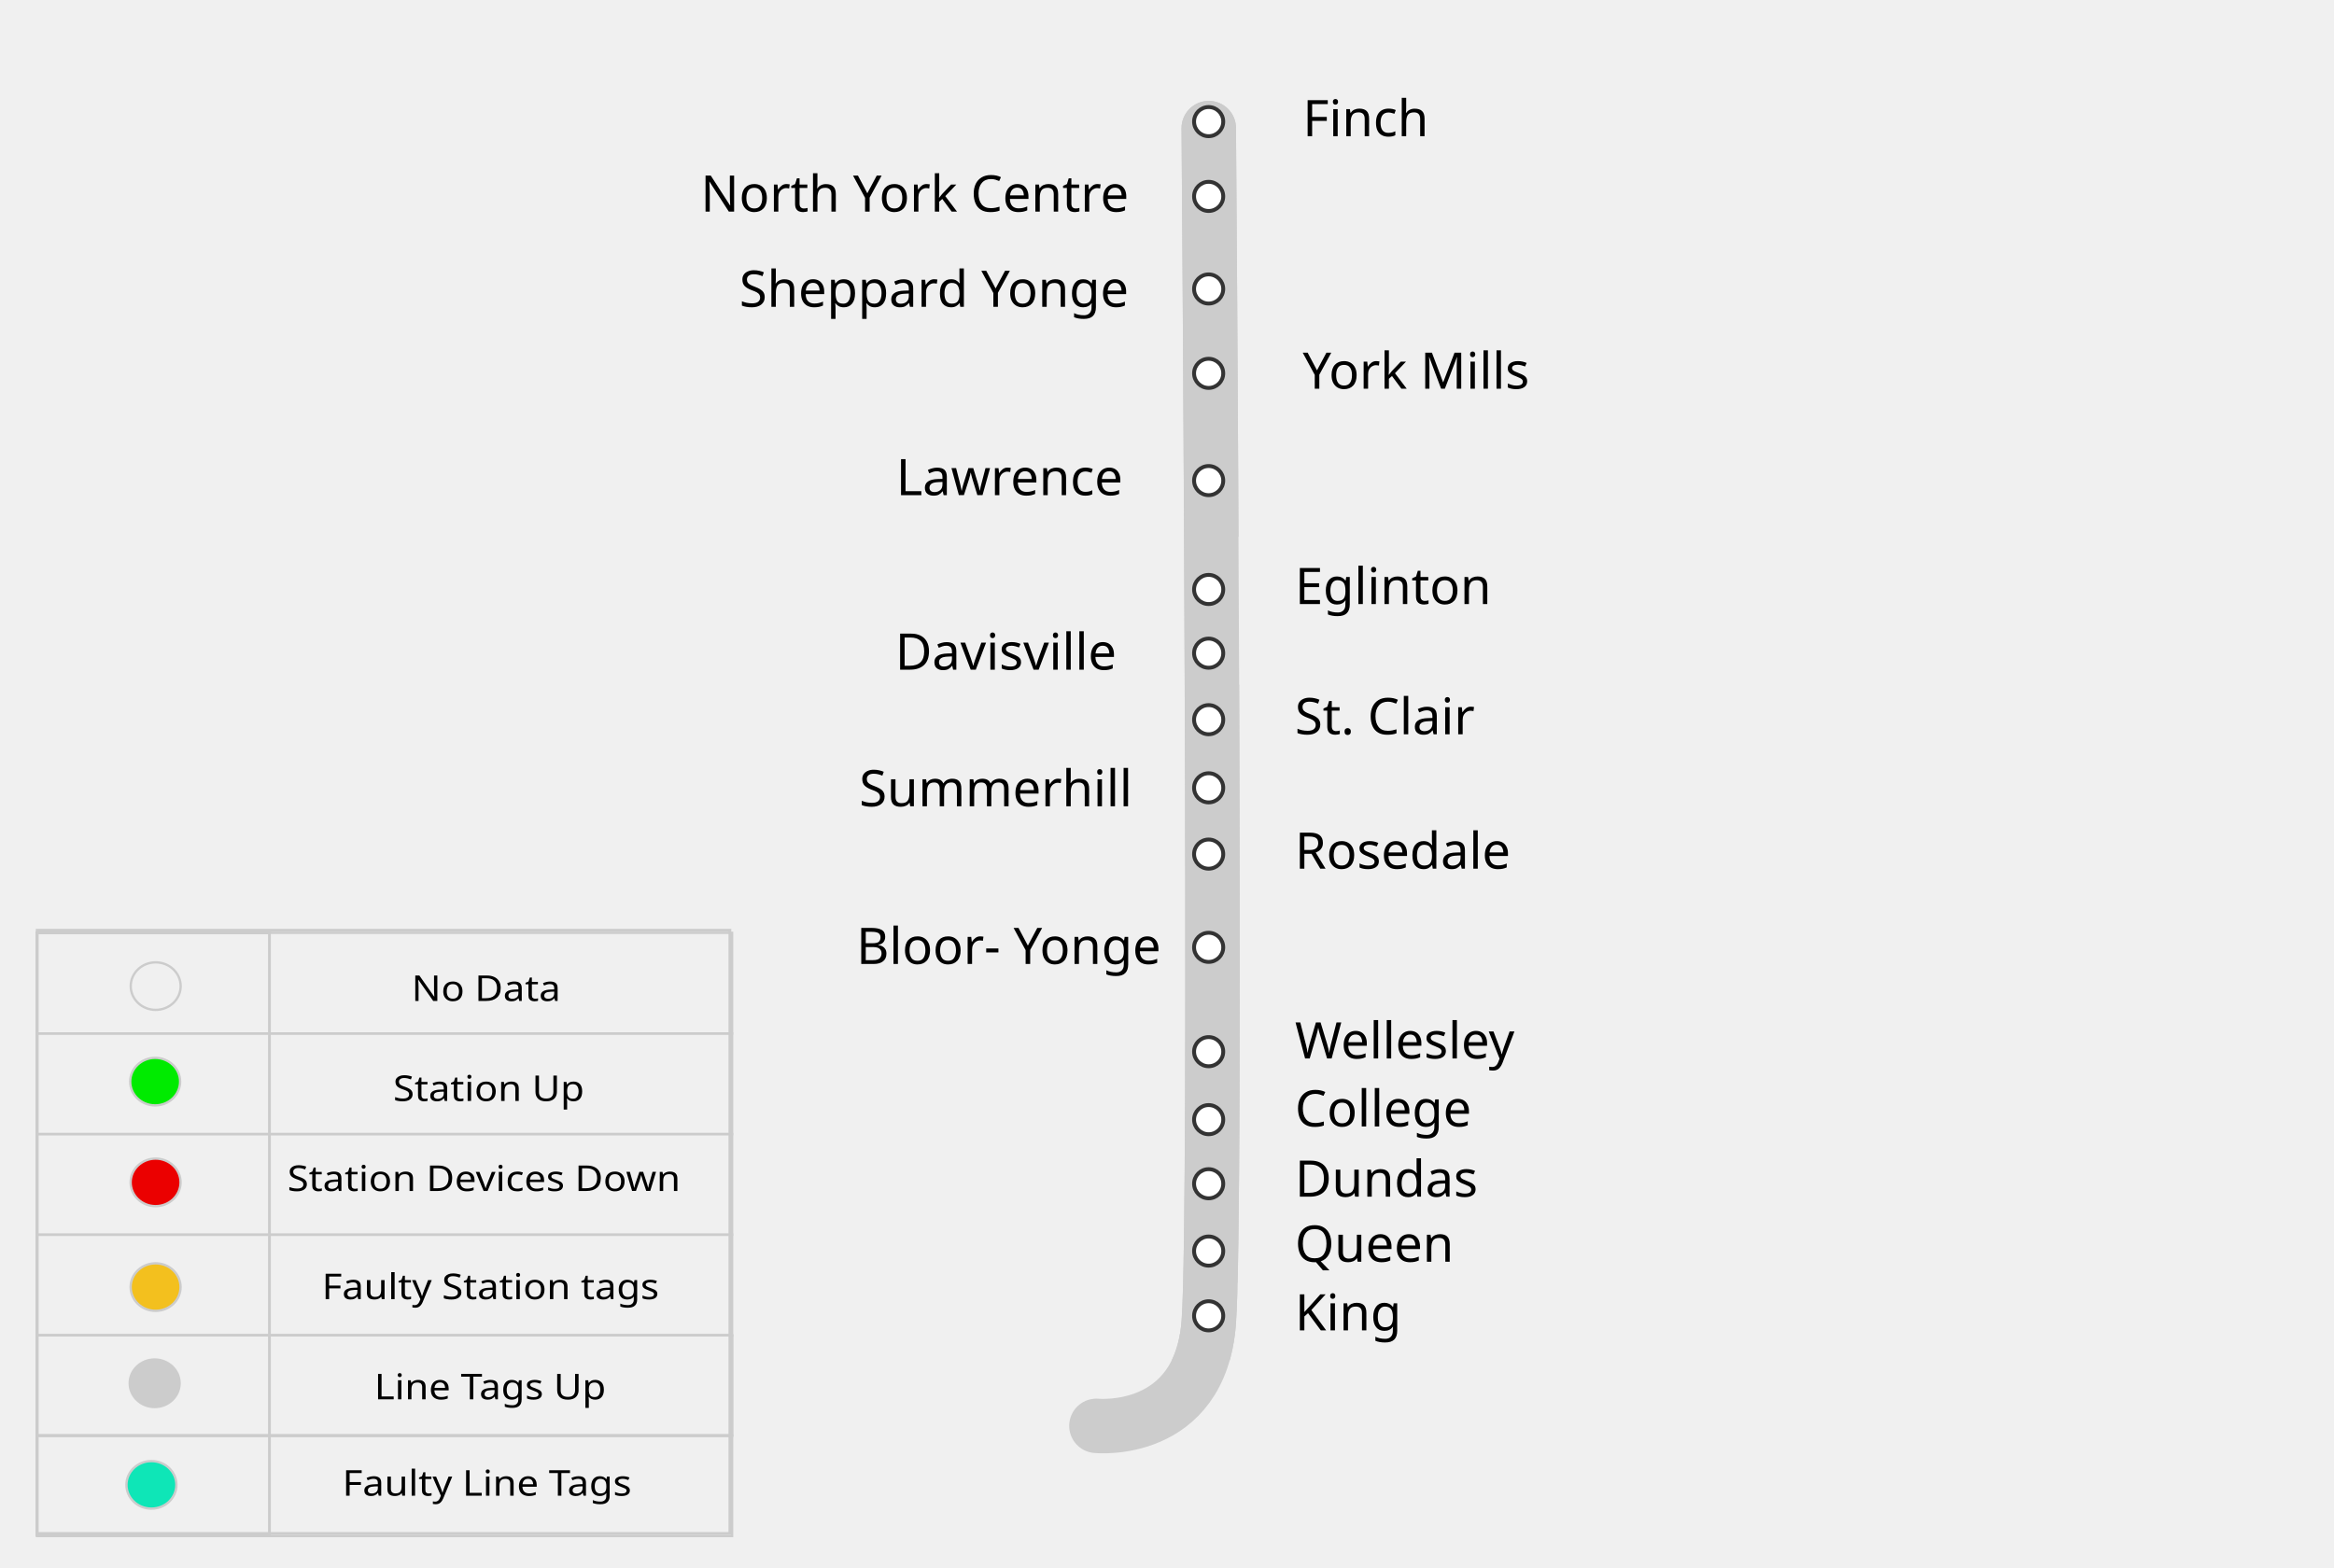
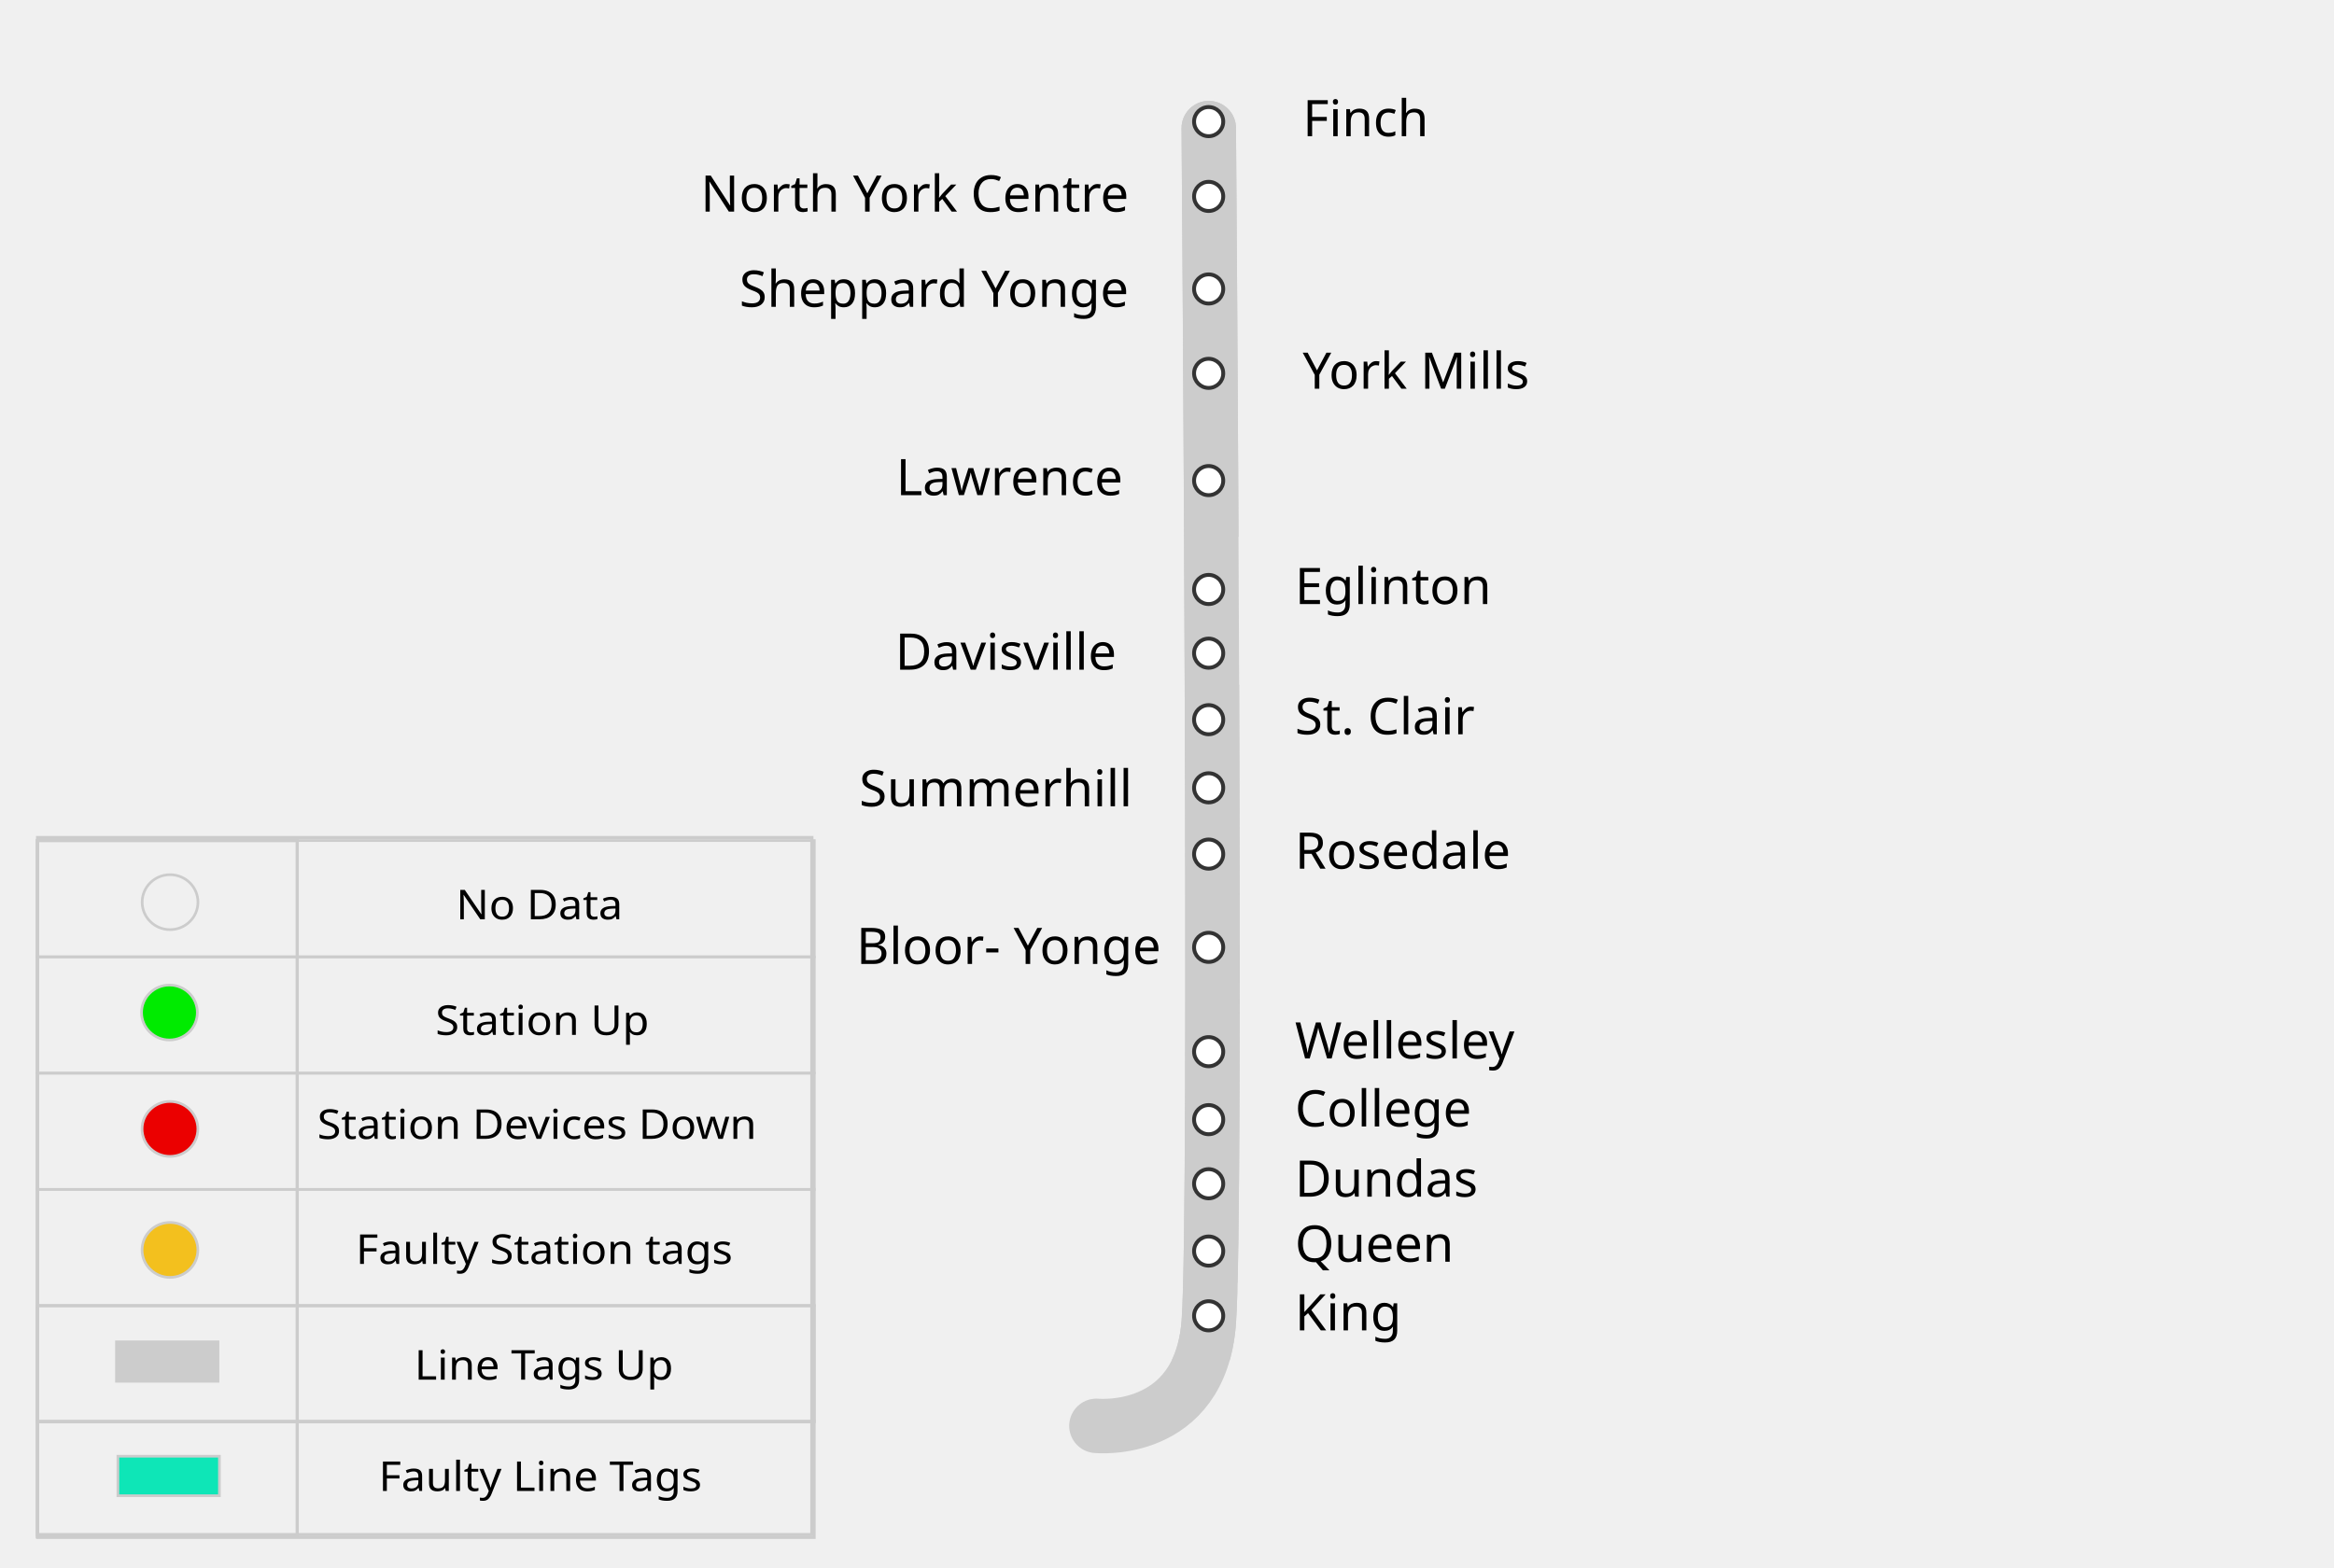
<svg xmlns="http://www.w3.org/2000/svg" version="1.1" id="Layer_1" x="0px" y="0px" width="600px" height="403px" viewBox="0 0 600 403" enable-background="new 0 0 600 403" xml:space="preserve">
  <defs id="defs71">
    <clipPath clipPathUnits="userSpaceOnUse" id="clipPath395">
      <rect style="fill:#ffd42a" id="rect397" width="21.83" height="21.505" x="297.634" y="329.496" />
    </clipPath>
    <clipPath clipPathUnits="userSpaceOnUse" id="clipPath403">
      <rect style="fill:#ffd42a" id="rect405" width="16.954" height="16.827" x="297.634" y="312.669" />
    </clipPath>
    <clipPath clipPathUnits="userSpaceOnUse" id="clipPath411">
      <rect style="fill:#ffd42a" id="rect413" width="21.458" height="17.023" x="297.634" y="295.647" />
    </clipPath>
    <clipPath clipPathUnits="userSpaceOnUse" id="clipPath765">
      <rect style="fill:#ffd42a" id="rect767" width="21.354" height="19.985" x="296.718" y="329.88" />
    </clipPath>
    <clipPath clipPathUnits="userSpaceOnUse" id="clipPath773">
      <rect style="fill:#ffd42a" id="rect775" width="21.996" height="17.348" x="296.718" y="312.532" />
    </clipPath>
    <clipPath clipPathUnits="userSpaceOnUse" id="clipPath781">
      <rect style="fill:#ffd42a" id="rect783" width="22.202" height="17.059" x="296.718" y="295.473" />
    </clipPath>
    <clipPath clipPathUnits="userSpaceOnUse" id="clipPath789">
      <rect style="fill:#ffd42a" id="rect791" width="20.188" height="16.893" x="296.718" y="278.58" />
    </clipPath>
    <clipPath clipPathUnits="userSpaceOnUse" id="clipPath801">
      <rect style="fill:#ffd42a" id="rect803" width="23.307" height="23.168" x="296.718" y="255.412" />
    </clipPath>
    <clipPath clipPathUnits="userSpaceOnUse" id="clipPath835">
      <rect style="fill:#ffd42a" id="rect837" width="23.307" height="16.893" x="296.718" y="278.58" />
    </clipPath>
    <clipPath clipPathUnits="userSpaceOnUse" id="clipPath845">
      <rect style="fill:#ffd42a" id="rect847" width="22.672" height="25.099" x="296.718" y="230.314" />
    </clipPath>
    <clipPath clipPathUnits="userSpaceOnUse" id="clipPath855">
      <rect style="fill:#ffd42a" id="rect857" width="22.1" height="20.121" x="296.718" y="210.193" />
    </clipPath>
    <clipPath clipPathUnits="userSpaceOnUse" id="clipPath865">
      <rect style="fill:#ffd42a" id="rect867" width="22.216" height="16.877" x="296.718" y="193.316" />
    </clipPath>
    <clipPath clipPathUnits="userSpaceOnUse" id="clipPath873">
      <rect style="fill:#ffd42a" id="rect875" width="22.292" height="17.243" x="296.718" y="176.073" />
    </clipPath>
    <clipPath clipPathUnits="userSpaceOnUse" id="clipPath881">
      <rect style="fill:#ffd42a" id="rect883" width="21.453" height="16.499" x="296.718" y="159.574" />
    </clipPath>
    <clipPath clipPathUnits="userSpaceOnUse" id="clipPath891">
      <rect style="fill:#ffd42a" id="rect893" width="21.132" height="21.562" x="296.718" y="138.012" />
    </clipPath>
    <clipPath clipPathUnits="userSpaceOnUse" id="clipPath899">
      <rect style="fill:#ffd42a" id="rect901" width="22.329" height="28.426" x="296.718" y="109.586" />
    </clipPath>
    <clipPath clipPathUnits="userSpaceOnUse" id="clipPath907">
      <rect style="fill:#ffd42a" id="rect909" width="22.355" height="25.33" x="296.718" y="84.256" />
    </clipPath>
    <clipPath clipPathUnits="userSpaceOnUse" id="clipPath915">
      <rect style="fill:#ffd42a" id="rect917" width="22.395" height="22.567" x="296.718" y="61.689" />
    </clipPath>
    <clipPath clipPathUnits="userSpaceOnUse" id="clipPath923">
      <rect style="fill:#ffd42a" id="rect925" width="21.526" height="20.41" x="296.718" y="41.279" />
    </clipPath>
    <clipPath clipPathUnits="userSpaceOnUse" id="clipPath931">
      <rect style="fill:#ffd42a" id="rect933" width="22.599" height="15.913" x="296.718" y="25.366" />
    </clipPath>
  </defs>
  <path fill="none" stroke="#cccccc" stroke-width="14" stroke-linecap="round" stroke-miterlimit="10" d="m 281.857,366.648 c 0,0 26.665,2.68 28.88,-26.633 2.162,-28.634 0,-307.074 0,-307.074" id="path2" style="display:inline" />
  <text id="king_txt" transform="matrix(1 0 0 1 332.8887 342.0967)" font-family="'MyriadPro-Regular'" font-size="12.985">King</text>
  <text id="queen_txt" transform="matrix(1 0 0 1 332.8887 324.4512)" font-family="'MyriadPro-Regular'" font-size="12.985">Queen</text>
  <text id="dundas_txt" transform="matrix(1 0 0 1 332.8887 307.7178)" font-family="'MyriadPro-Regular'" font-size="12.985">Dundas</text>
  <text id="collage_txt" transform="matrix(1 0 0 1 332.8887 289.6592)" font-family="'MyriadPro-Regular'" font-size="12.985">College</text>
  <text id="wellesley_txt" transform="matrix(1 0 0 1 332.8887 272.1797)" font-family="'MyriadPro-Regular'" font-size="12.985">Wellesley</text>
  <text id="rosedale_txt" transform="matrix(1 0 0 1 332.8887 223.377)" font-family="'MyriadPro-Regular'" font-size="12.985">Rosedale</text>
  <text id="st_clair_txt" transform="matrix(1 0 0 1 332.8887 188.8115)" font-family="'MyriadPro-Regular'" font-size="12.985">St. Clair</text>
  <text id="eglinton_txt" transform="matrix(1 0 0 1 332.8887 155.3262)" font-family="'MyriadPro-Regular'" font-size="12.985">Eglinton</text>
  <text id="york_mills_txt" transform="matrix(1 0 0 1 334.8887 99.9502)" font-family="'MyriadPro-Regular'" font-size="12.985">York Mills</text>
  <text id="finch_txt" transform="matrix(1 0 0 1 334.8896 35.0234)" font-family="'MyriadPro-Regular'" font-size="12.985">Finch</text>
  <text id="north_york_centre_txt" transform="matrix(1 0 0 1 180.1104 54.417)" font-family="'MyriadPro-Regular'" font-size="12.985">North York Centre</text>
  <text id="sheppard_yonge_txt" transform="matrix(1 0 0 1 190.0654 78.8936)" font-family="'MyriadPro-Regular'" font-size="12.985">Sheppard Yonge</text>
  <text id="lawrence_txt" transform="matrix(1 0 0 1 230.3623 127.332)" font-family="'MyriadPro-Regular'" font-size="12.985">Lawrence</text>
  <text id="davisville_txt" transform="matrix(1 0 0 1 230.1289 172.2002)" font-family="'MyriadPro-Regular'" font-size="12.985">Davisville</text>
  <text id="summerhill_txt" transform="matrix(1 0 0 1 220.8838 207.334)" font-family="'MyriadPro-Regular'" font-size="12.985">Summerhill</text>
  <text id="bloor_yonge_txt" transform="translate(220.1377,247.873)" font-family="MyriadPro-Regular" font-size="12.985px" style="display:inline">Bloor- Yonge</text>
  <g id="layer2" style="display:inline">
    <path fill="none" stroke="#cccccc" stroke-width="14" stroke-linecap="round" stroke-miterlimit="10" d="m 281.857,366.648 c 0,0 26.665,2.68 28.88,-26.633 2.162,-28.634 0,-307.074 0,-307.074" id="KNG" style="display:inline" clip-path="url(#clipPath765)" />
    <path fill="none" stroke="#cccccc" stroke-width="14" stroke-linecap="round" stroke-miterlimit="10" d="m 281.857,366.648 c 0,0 26.665,2.68 28.88,-26.633 2.162,-28.634 0,-307.074 0,-307.074" id="QUN" style="display:inline" clip-path="url(#clipPath773)" />
    <path fill="none" stroke="#cccccc" stroke-width="14" stroke-linecap="round" stroke-miterlimit="10" d="m 281.857,366.648 c 0,0 26.665,2.68 28.88,-26.633 2.162,-28.634 0,-307.074 0,-307.074" id="DUN" style="display:inline" clip-path="url(#clipPath781)" />
    <path fill="none" stroke="#cccccc" stroke-width="14" stroke-linecap="round" stroke-miterlimit="10" d="m 281.857,366.648 c 0,0 26.665,2.68 28.88,-26.633 2.162,-28.634 0,-307.074 0,-307.074" id="WEL" style="display:inline" clip-path="url(#clipPath801)" />
    <path fill="none" stroke="#cccccc" stroke-width="14" stroke-linecap="round" stroke-miterlimit="10" d="m 281.857,366.648 c 0,0 26.665,2.68 28.88,-26.633 2.162,-28.634 0,-307.074 0,-307.074" id="COL" style="display:inline" clip-path="url(#clipPath835)" />
    <path fill="none" stroke="#cccccc" stroke-width="14" stroke-linecap="round" stroke-miterlimit="10" d="m 281.857,366.648 c 0,0 26.665,2.68 28.88,-26.633 2.162,-28.634 0,-307.074 0,-307.074" id="BLY" style="display:inline" clip-path="url(#clipPath845)" />
    <path fill="none" stroke="#cccccc" stroke-width="14" stroke-linecap="round" stroke-miterlimit="10" d="m 281.857,366.648 c 0,0 26.665,2.68 28.88,-26.633 2.162,-28.634 0,-307.074 0,-307.074" id="RSD" style="display:inline" clip-path="url(#clipPath855)" />
    <path fill="none" stroke="#cccccc" stroke-width="14" stroke-linecap="round" stroke-miterlimit="10" d="m 281.857,366.648 c 0,0 26.665,2.68 28.88,-26.633 2.162,-28.634 0,-307.074 0,-307.074" id="SMH" style="display:inline" clip-path="url(#clipPath865)" />
    <path fill="none" stroke="#cccccc" stroke-width="14" stroke-linecap="round" stroke-miterlimit="10" d="m 281.857,366.648 c 0,0 26.665,2.68 28.88,-26.633 2.162,-28.634 0,-307.074 0,-307.074" id="STC" style="display:inline" clip-path="url(#clipPath873)" />
    <path fill="none" stroke="#cccccc" stroke-width="14" stroke-linecap="round" stroke-miterlimit="10" d="m 281.857,366.648 c 0,0 26.665,2.68 28.88,-26.633 2.162,-28.634 0,-307.074 0,-307.074" id="DAV" style="display:inline" clip-path="url(#clipPath881)" />
    <path fill="none" stroke="#cccccc" stroke-width="14" stroke-linecap="round" stroke-miterlimit="10" d="m 281.857,366.648 c 0,0 26.665,2.68 28.88,-26.633 2.162,-28.634 0,-307.074 0,-307.074" id="EGN" style="display:inline" clip-path="url(#clipPath891)" />
    <path fill="none" stroke="#cccccc" stroke-width="14" stroke-linecap="round" stroke-miterlimit="10" d="m 281.857,366.648 c 0,0 26.665,2.68 28.88,-26.633 2.162,-28.634 0,-307.074 0,-307.074" id="LAW" style="display:inline" clip-path="url(#clipPath899)" />
    <path fill="none" stroke="#cccccc" stroke-width="14" stroke-linecap="round" stroke-miterlimit="10" d="m 281.857,366.648 c 0,0 26.665,2.68 28.88,-26.633 2.162,-28.634 0,-307.074 0,-307.074" id="YRM" style="display:inline" clip-path="url(#clipPath907)" />
    <path fill="none" stroke="#cccccc" stroke-width="14" stroke-linecap="round" stroke-miterlimit="10" d="m 281.857,366.648 c 0,0 26.665,2.68 28.88,-26.633 2.162,-28.634 0,-307.074 0,-307.074" id="SHY" style="display:inline" clip-path="url(#clipPath915)" />
    <path fill="none" stroke="#cccccc" stroke-width="14" stroke-linecap="round" stroke-miterlimit="10" d="m 281.857,366.648 c 0,0 26.665,2.68 28.88,-26.633 2.162,-28.634 0,-307.074 0,-307.074" id="NYC" style="display:inline" clip-path="url(#clipPath923)" />
    <path fill="none" stroke="#cccccc" stroke-width="14" stroke-linecap="round" stroke-miterlimit="10" d="m 281.857,366.648 c 0,0 26.665,2.68 28.88,-26.633 2.162,-28.634 0,-307.074 0,-307.074" id="FNC" style="display:inline" clip-path="url(#clipPath931)" />
-     <rect style="fill:none;stroke:#cccccc;stroke-width:0.72" id="rect1118" width="178.07" height="155.117" x="9.562" y="239.2" />
-     <rect style="fill:none;stroke:#cccccc;stroke-width:0.718" id="rect1653" width="59.768" height="154.839" x="9.501" y="239.869" />
-     <rect style="fill:none;stroke:#cccccc;stroke-width:0.6" id="rect1655" width="178.696" height="25.876" x="9.501" y="239.869" />
-     <rect style="fill:none;stroke:#cccccc;stroke-width:0.6" id="rect1737" width="178.696" height="25.876" x="9.501" y="291.62" />
-     <rect style="fill:none;stroke:#cccccc;stroke-width:0.6" id="rect1741" width="178.696" height="25.876" x="9.501" y="265.745" />
-     <rect style="fill:none;stroke:#cccccc;stroke-width:0.6" id="rect1743" width="178.696" height="25.876" x="9.502" y="343.371" />
-     <rect style="fill:none;stroke:#cccccc;stroke-width:0.598" id="rect1745" width="178.698" height="25.726" x="9.5" y="343.371" />
-     <ellipse style="fill:none;fill-opacity:0;stroke:#cccccc;stroke-width:0.6" id="path1817" cx="40.024" cy="253.573" rx="6.417" ry="6.113" />
-     <ellipse style="fill:#00eb00;fill-opacity:1;stroke:#cccccc;stroke-width:0.6" id="path1817-3" cx="39.886" cy="278.13" rx="6.417" ry="6.113" />
-     <ellipse style="fill:#eb0000;fill-opacity:1;stroke:#cccccc;stroke-width:0.6" id="path1817-6" cx="40.001" cy="304.039" rx="6.417" ry="6.113" />
-     <ellipse style="fill:#f3c01e;fill-opacity:1;stroke:#cccccc;stroke-width:0.6" id="path1817-7" cx="40.001" cy="330.962" rx="6.417" ry="6.113" />
-     <ellipse style="fill:#cccccc;fill-opacity:1;stroke:#cccccc;stroke-width:0.6" id="path1817-5" cx="39.758" cy="355.698" rx="6.417" ry="6.113" />
-     <rect style="fill:none;stroke:#cccccc;stroke-width:0.6" id="rect1743-3" width="178.696" height="25.876" x="9.502" y="369.097" />
-     <ellipse style="fill:#0ee6b7;fill-opacity:1;stroke:#cccccc;stroke-width:0.6" id="path1817-2" cx="38.925" cy="381.82" rx="6.417" ry="6.113" />
-     <rect style="fill:none;stroke:#cccccc;stroke-width:0.6" id="rect7959" width="178.696" height="25.876" x="9.502" y="317.495" />
-     <text class="mainSubwayview" id="dupont_txt-8-04" font-family="MyriadPro-Regular" font-size="78" style="font-size:9.565px;display:inline;fill:#000000;stroke-width:0.137" x="79.225" y="348.934" transform="scale(1.04449,0.9574049)">Faulty Station tags</text>
-     <text class="mainSubwayview" id="dupont_txt-8-4" font-family="MyriadPro-Regular" font-size="78" style="font-size:9.565px;display:inline;fill:#000000;stroke-width:0.137" x="92.129" y="375.834" transform="scale(1.04449,0.9574049)">Line Tags Up</text>
-     <text class="mainSubwayview" id="dupont_txt-8-44" font-family="MyriadPro-Regular" font-size="78" style="font-size:9.565px;display:inline;fill:#000000;stroke-width:0.137" x="84.266" y="401.709" transform="scale(1.04449,0.9574049)">Faulty Line Tags</text>
-     <text class="mainSubwayview" id="text8094-7" font-family="MyriadPro-Regular" font-size="78" style="font-size:9.565px;display:inline;fill:#000000;stroke-width:0.137" x="70.729" y="319.876" transform="scale(1.04449,0.9574049)">Station Devices Down</text>
-     <text class="mainSubwayview" id="text8096-6" font-family="MyriadPro-Regular" font-size="78" style="font-size:9.565px;display:inline;fill:#000000;stroke-width:0.137" x="101.293" y="268.836" transform="scale(1.04449,0.9574049)">No Data</text>
-     <text class="mainSubwayview" id="text8098-3" font-family="MyriadPro-Regular" font-size="78" style="font-size:9.565px;display:inline;fill:#000000;stroke-width:0.137" x="96.758" y="295.706" transform="scale(1.04449,0.9574049)">Station Up</text>
+     <rect style="fill:none;stroke:#cccccc;stroke-width:0.818" id="rect1118" width="199.033" height="179.241" x="9.668" y="215.376" />
+     <rect style="fill:none;stroke:#cccccc;stroke-width:0.817" id="rect1653" width="66.804" height="178.921" x="9.6" y="216.149" />
+     <rect style="fill:none;stroke:#cccccc;stroke-width:0.682" id="rect1655" width="199.733" height="29.9" x="9.6" y="216.149" />
+     <rect style="fill:none;stroke:#cccccc;stroke-width:0.682" id="rect1737" width="199.733" height="29.9" x="9.6" y="275.949" />
+     <rect style="fill:none;stroke:#cccccc;stroke-width:0.682" id="rect1741" width="199.733" height="29.9" x="9.6" y="246.049" />
+     <rect style="fill:none;stroke:#cccccc;stroke-width:0.682" id="rect1743" width="199.733" height="29.9" x="9.601" y="335.748" />
+     <rect style="fill:none;stroke:#cccccc;stroke-width:0.68" id="rect1745" width="199.735" height="29.727" x="9.599" y="335.748" />
+     <ellipse style="fill:none;fill-opacity:0;stroke:#cccccc;stroke-width:0.682" id="path1817" cx="43.716" cy="231.984" rx="7.173" ry="7.064" />
+     <ellipse style="fill:#00eb00;fill-opacity:1;stroke:#cccccc;stroke-width:0.682" id="path1817-3" cx="43.562" cy="260.361" rx="7.173" ry="7.064" />
+     <ellipse style="fill:#eb0000;fill-opacity:1;stroke:#cccccc;stroke-width:0.682" id="path1817-6" cx="43.691" cy="290.299" rx="7.173" ry="7.064" />
+     <ellipse style="fill:#f3c01e;fill-opacity:1;stroke:#cccccc;stroke-width:0.682" id="path1817-7" cx="43.691" cy="321.409" rx="7.173" ry="7.064" />
+     <rect style="fill:none;stroke:#cccccc;stroke-width:0.682" id="rect1743-3" width="199.733" height="29.9" x="9.601" y="365.475" />
+     <rect style="fill:none;stroke:#cccccc;stroke-width:0.682" id="rect7959" width="199.733" height="29.9" x="9.601" y="305.848" />
+     <text class="mainSubwayview" id="dupont_txt-8-04" font-family="MyriadPro-Regular" font-size="78" style="font-size:10.87px;display:inline;fill:#000000;stroke-width:0.155" x="89.044" y="333.861" transform="scale(1.027263,0.9734603)">Faulty Station tags</text>
+     <text class="mainSubwayview" id="dupont_txt-8-4" font-family="MyriadPro-Regular" font-size="78" style="font-size:10.87px;display:inline;fill:#000000;stroke-width:0.155" x="103.709" y="364.432" transform="scale(1.027263,0.9734603)">Line Tags Up</text>
+     <text class="mainSubwayview" id="dupont_txt-8-44" font-family="MyriadPro-Regular" font-size="78" style="font-size:10.87px;display:inline;fill:#000000;stroke-width:0.155" x="94.773" y="393.838" transform="scale(1.027263,0.9734603)">Faulty Line Tags</text>
+     <text class="mainSubwayview" id="text8094-7" font-family="MyriadPro-Regular" font-size="78" style="font-size:10.87px;display:inline;fill:#000000;stroke-width:0.155" x="79.389" y="300.838" transform="scale(1.027263,0.9734603)">Station Devices Down</text>
+     <text class="mainSubwayview" id="text8096-6" font-family="MyriadPro-Regular" font-size="78" style="font-size:10.87px;display:inline;fill:#000000;stroke-width:0.155" x="114.123" y="242.833" transform="scale(1.027263,0.9734603)">No Data</text>
+     <text class="mainSubwayview" id="text8098-3" font-family="MyriadPro-Regular" font-size="78" style="font-size:10.87px;display:inline;fill:#000000;stroke-width:0.155" x="108.97" y="273.37" transform="scale(1.027263,0.9734603)">Station Up</text>
+     <rect style="fill:#cccccc;fill-opacity:1;stroke:#cccccc;stroke-width:0.682" id="rect1139" width="26.107" height="10.158" x="29.939" y="345.033" />
+     <rect style="fill:#0ee6b7;fill-opacity:1;stroke:#cccccc;stroke-width:0.682" id="rect1139-3" width="26.107" height="10.158" x="30.299" y="374.454" />
  </g>
  <g id="layer1" style="display:inline">
    <circle id="north_york_centre" fill="#ffffff" stroke="#333333" stroke-linecap="round" stroke-miterlimit="10" cx="310.707" cy="50.501" r="3.747">
</circle>
    <circle id="college" fill="#ffffff" stroke="#333333" stroke-linecap="round" stroke-miterlimit="10" cx="310.707" cy="287.909" r="3.747">
</circle>
    <circle id="bloor_yonge" fill="#ffffff" stroke="#333333" stroke-linecap="round" stroke-miterlimit="10" cx="310.707" cy="243.601" r="3.747">
</circle>
    <circle id="davisville" fill="#ffffff" stroke="#333333" stroke-linecap="round" stroke-miterlimit="10" cx="310.707" cy="167.958" r="3.747">
</circle>
    <circle id="dundas" fill="#ffffff" stroke="#333333" stroke-linecap="round" stroke-miterlimit="10" cx="310.707" cy="304.39" r="3.747">
</circle>
    <circle id="wellesley" fill="#ffffff" stroke="#333333" stroke-linecap="round" stroke-miterlimit="10" cx="310.707" cy="270.43" r="3.747">
</circle>
    <circle id="st_clair" fill="#ffffff" stroke="#333333" stroke-linecap="round" stroke-miterlimit="10" cx="310.707" cy="185.063" r="3.747">
</circle>
    <circle id="sheppard_yonge" fill="#ffffff" stroke="#333333" stroke-linecap="round" stroke-miterlimit="10" cx="310.707" cy="74.306" r="3.747">
</circle>
    <circle id="king" fill="#ffffff" stroke="#333333" stroke-linecap="round" stroke-miterlimit="10" cx="310.707" cy="338.349" r="3.747">
</circle>
    <circle id="lawrence" fill="#ffffff" stroke="#333333" stroke-linecap="round" stroke-miterlimit="10" cx="310.707" cy="123.583" r="3.747">
</circle>
    <circle id="queen" fill="#ffffff" stroke="#333333" stroke-linecap="round" stroke-miterlimit="10" cx="310.707" cy="321.702" r="3.747">
</circle>
    <circle id="york_mills" fill="#ffffff" stroke="#333333" stroke-linecap="round" stroke-miterlimit="10" cx="310.707" cy="96.004" r="3.747">
</circle>
    <circle id="finch" fill="#ffffff" stroke="#333333" stroke-linecap="round" stroke-miterlimit="10" cx="310.707" cy="31.274" r="3.747">
</circle>
    <circle id="rosedale" fill="#ffffff" stroke="#333333" stroke-linecap="round" stroke-miterlimit="10" cx="310.707" cy="219.627" r="3.747">
</circle>
    <circle id="eglinton" fill="#ffffff" stroke="#333333" stroke-linecap="round" stroke-miterlimit="10" cx="310.707" cy="151.577" r="3.747">
</circle>
    <circle id="summerhill" fill="#ffffff" stroke="#333333" stroke-linecap="round" stroke-miterlimit="10" cx="310.707" cy="202.584" r="3.747">
</circle>
  </g>
</svg>
